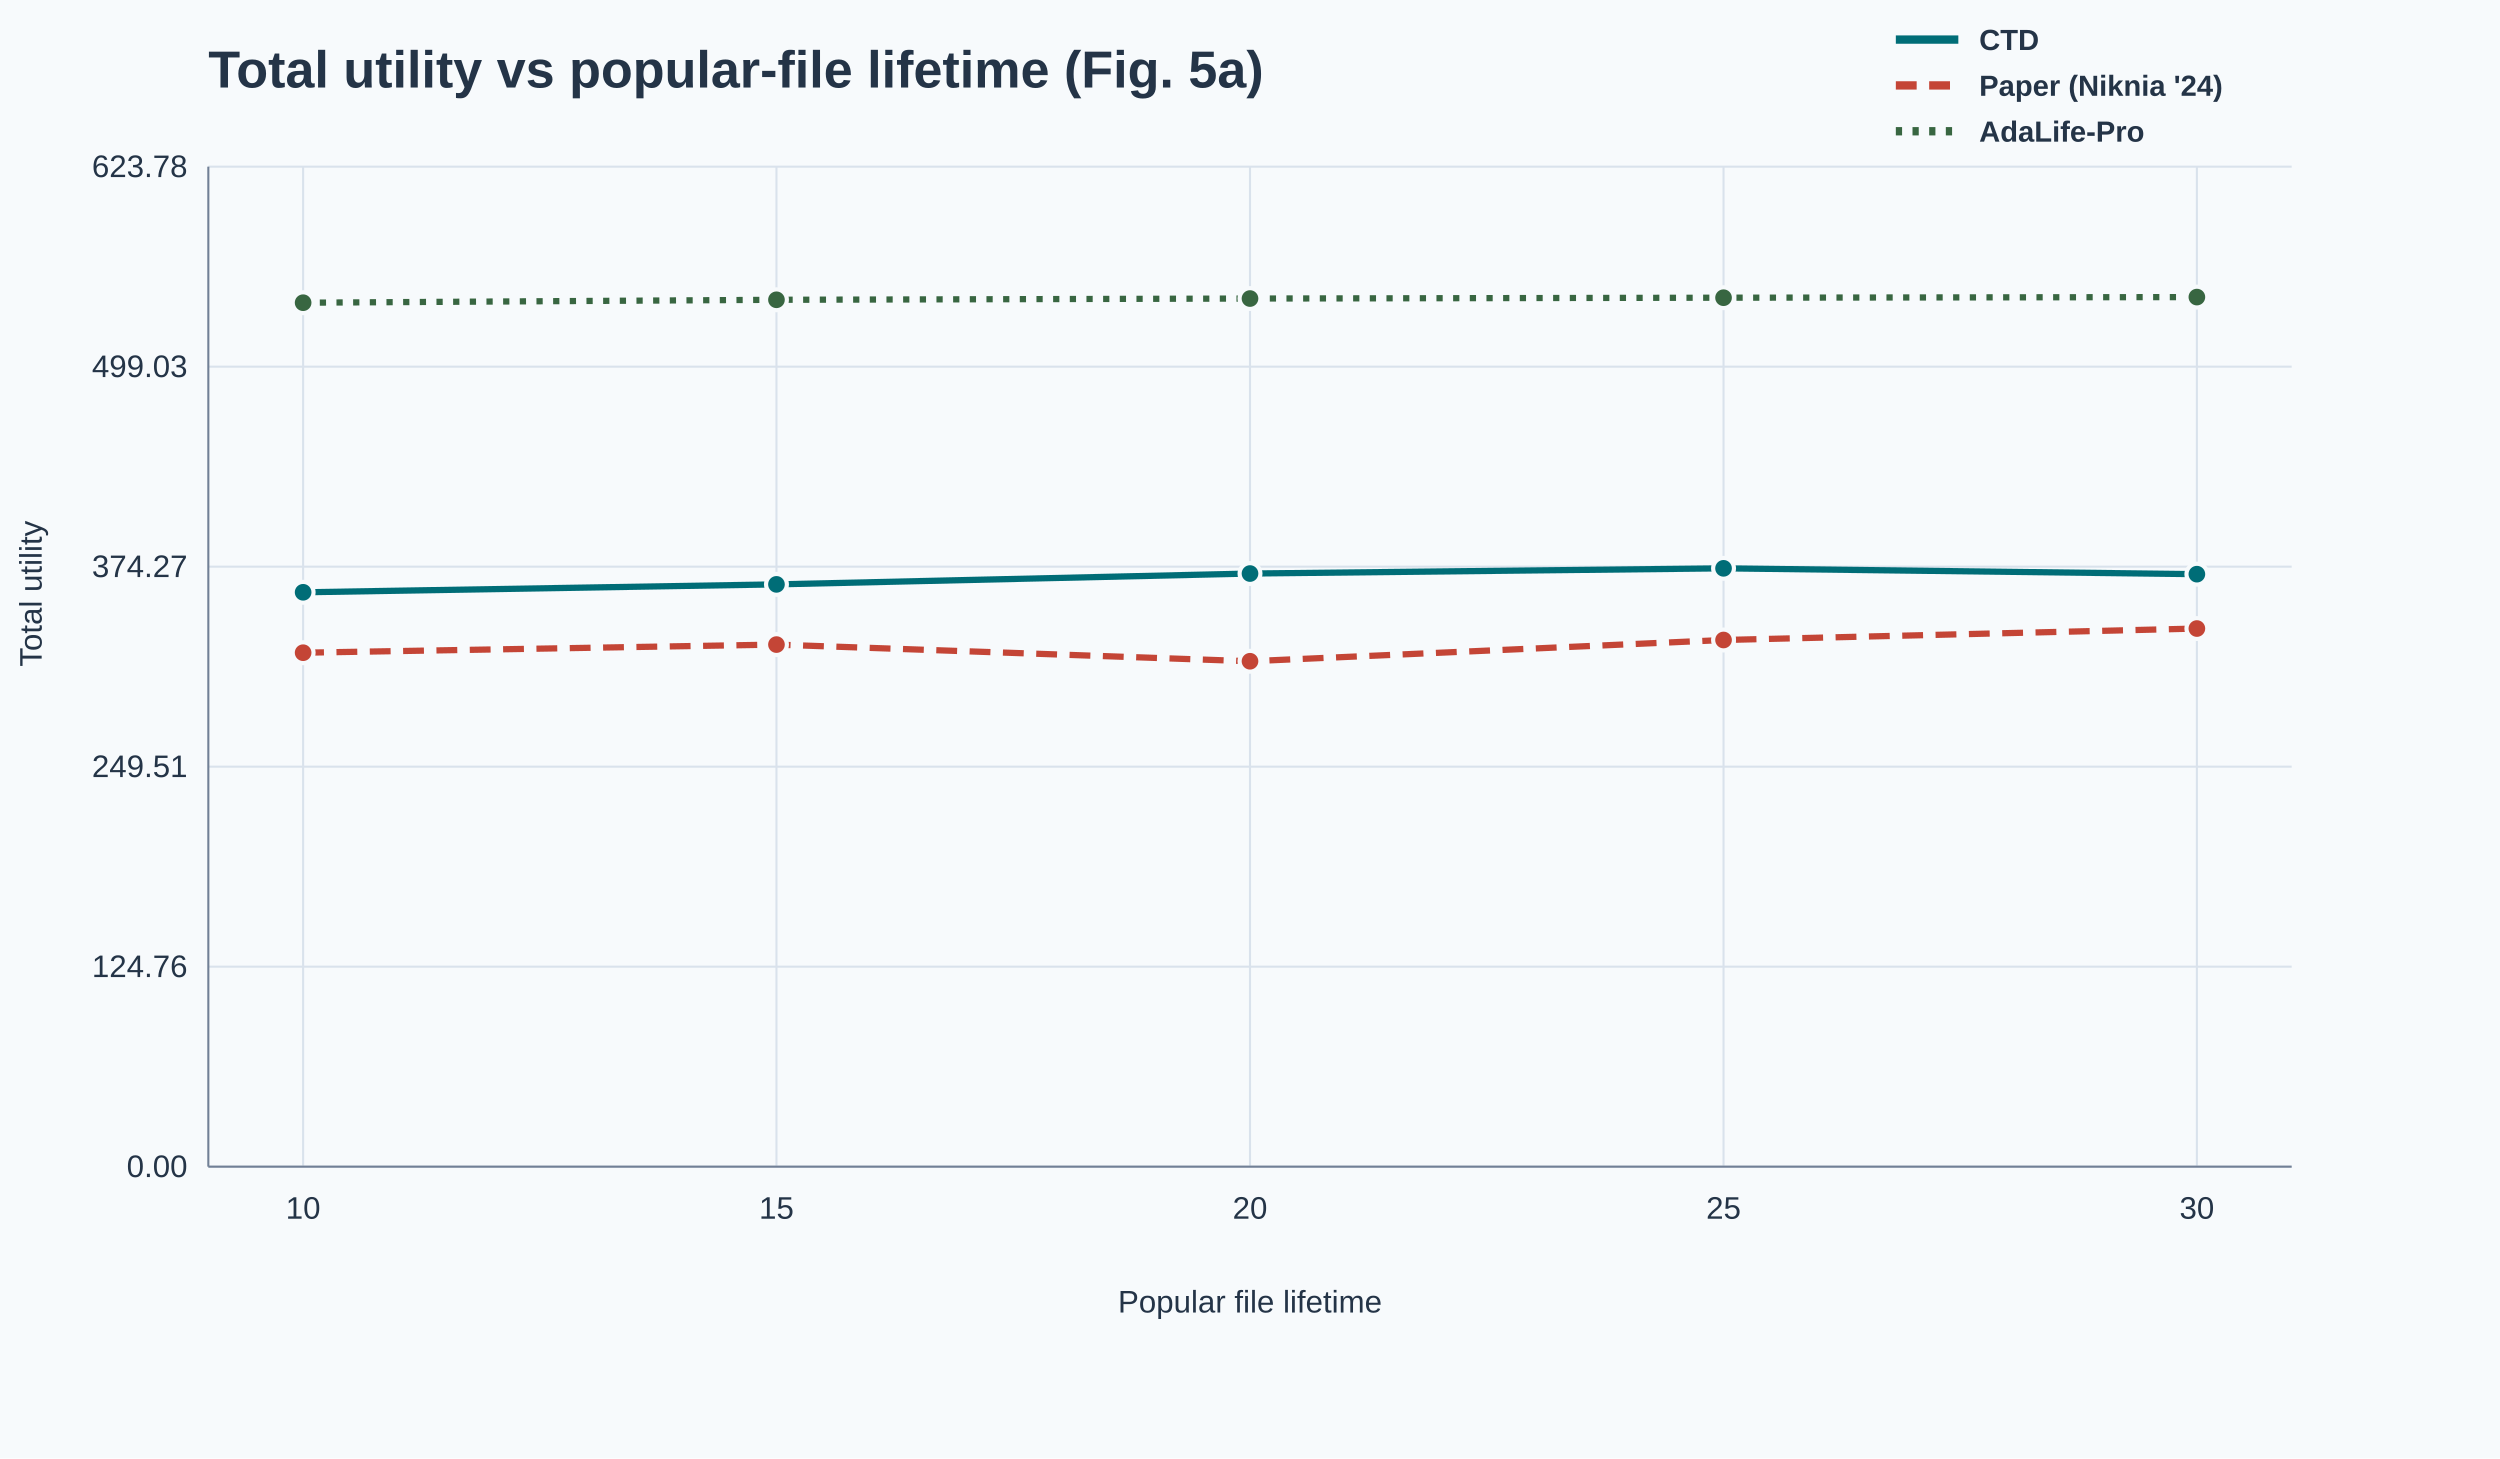
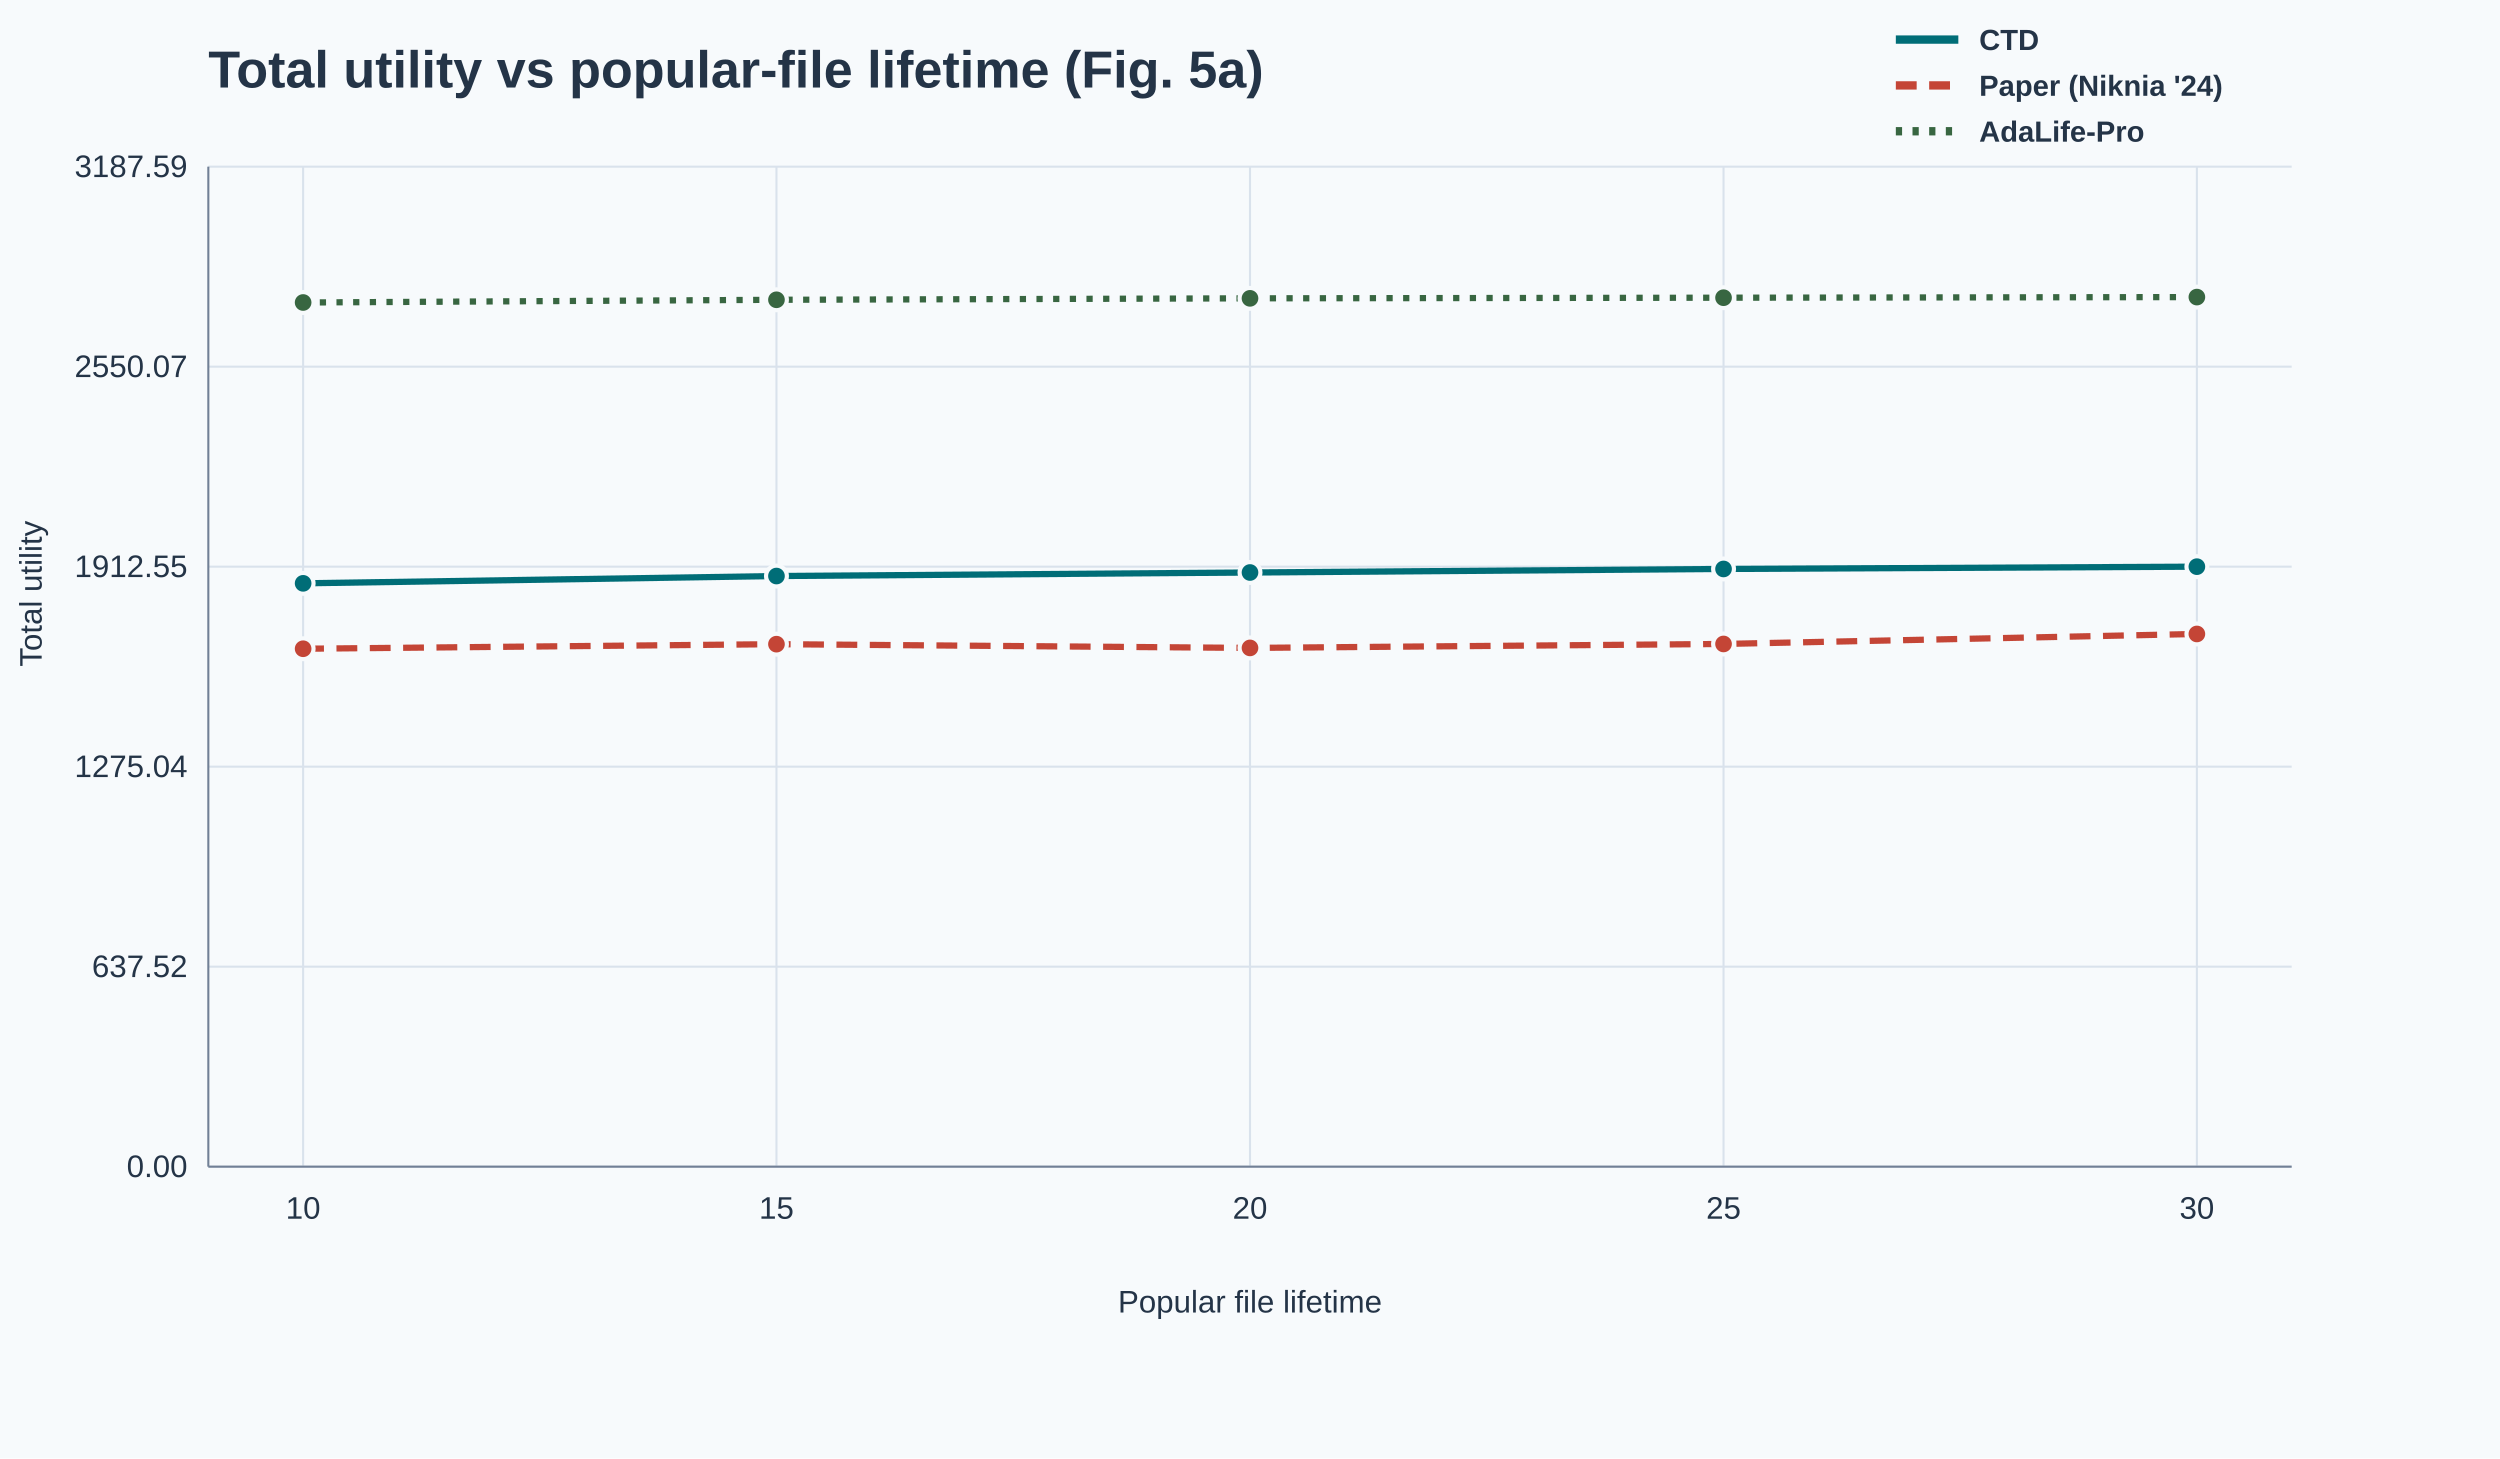
<svg xmlns="http://www.w3.org/2000/svg" width="1200" height="700" viewBox="0 0 1200 700">
  <style>text{font-family:Segoe UI,Arial,sans-serif;fill:#243447}.title{font-size:25px;font-weight:600}.label{font-size:15px}.legend{font-size:14px;font-weight:600}.grid{stroke:#d9e2ec}.axis{stroke:#718096}.line{fill:none;stroke-width:3}.point{stroke:#f7fafc;stroke-width:2}</style>
  <rect width="100%" height="100%" fill="#f7fafc" />
  <text x="100" y="42" class="title">Total utility vs popular-file lifetime (Fig. 5a)</text>
  <text x="600" y="630" class="label" text-anchor="middle">Popular file lifetime</text>
  <text x="20" y="320" class="label" transform="rotate(-90 20 320)">Total utility</text>
  <line x1="100" y1="560" x2="1100" y2="560" class="grid" />
  <text x="90" y="565" class="label" text-anchor="end">0.00</text>
  <line x1="100" y1="464" x2="1100" y2="464" class="grid" />
-   <text x="90" y="469" class="label" text-anchor="end">124.76</text>
+   <text x="90" y="469" class="label" text-anchor="end">637.52</text>
  <line x1="100" y1="368" x2="1100" y2="368" class="grid" />
-   <text x="90" y="373" class="label" text-anchor="end">249.51</text>
+   <text x="90" y="373" class="label" text-anchor="end">1275.04</text>
  <line x1="100" y1="272" x2="1100" y2="272" class="grid" />
-   <text x="90" y="277" class="label" text-anchor="end">374.27</text>
+   <text x="90" y="277" class="label" text-anchor="end">1912.55</text>
  <line x1="100" y1="176" x2="1100" y2="176" class="grid" />
-   <text x="90" y="181" class="label" text-anchor="end">499.03</text>
+   <text x="90" y="181" class="label" text-anchor="end">2550.07</text>
  <line x1="100" y1="80" x2="1100" y2="80" class="grid" />
-   <text x="90" y="85" class="label" text-anchor="end">623.78</text>
+   <text x="90" y="85" class="label" text-anchor="end">3187.59</text>
  <line x1="145.5" y1="80" x2="145.5" y2="560" class="grid" />
  <text x="145.5" y="585" class="label" text-anchor="middle">10</text>
  <line x1="372.7" y1="80" x2="372.7" y2="560" class="grid" />
  <text x="372.7" y="585" class="label" text-anchor="middle">15</text>
  <line x1="600.0" y1="80" x2="600.0" y2="560" class="grid" />
  <text x="600.0" y="585" class="label" text-anchor="middle">20</text>
  <line x1="827.3" y1="80" x2="827.3" y2="560" class="grid" />
  <text x="827.3" y="585" class="label" text-anchor="middle">25</text>
  <line x1="1054.5" y1="80" x2="1054.5" y2="560" class="grid" />
  <text x="1054.5" y="585" class="label" text-anchor="middle">30</text>
-   <polyline points="145.5,284.3 372.7,280.5 600.0,275.3 827.3,272.8 1054.5,275.6" class="line" stroke="#006d77" stroke-dasharray="" />
+   <polyline points="145.5,280.0 372.7,276.5 600.0,274.8 827.3,273.1 1054.5,272.0" class="line" stroke="#006d77" stroke-dasharray="" />
  <line x1="910" y1="19" x2="940" y2="19" stroke="#006d77" stroke-width="4" stroke-dasharray="" />
  <text x="950" y="24" class="legend">CTD</text>
-   <circle cx="145.5" cy="284.3" r="5" fill="#006d77" class="point" />
-   <circle cx="372.7" cy="280.5" r="5" fill="#006d77" class="point" />
-   <circle cx="600.0" cy="275.3" r="5" fill="#006d77" class="point" />
-   <circle cx="827.3" cy="272.8" r="5" fill="#006d77" class="point" />
-   <circle cx="1054.5" cy="275.6" r="5" fill="#006d77" class="point" />
-   <polyline points="145.5,313.3 372.7,309.4 600.0,317.4 827.3,307.2 1054.5,301.7" class="line" stroke="#c44536" stroke-dasharray="10 6" />
+   <circle cx="145.5" cy="280.0" r="5" fill="#006d77" class="point" />
+   <circle cx="372.7" cy="276.5" r="5" fill="#006d77" class="point" />
+   <circle cx="600.0" cy="274.8" r="5" fill="#006d77" class="point" />
+   <circle cx="827.3" cy="273.1" r="5" fill="#006d77" class="point" />
+   <circle cx="1054.5" cy="272.0" r="5" fill="#006d77" class="point" />
+   <polyline points="145.5,311.4 372.7,309.2 600.0,311.0 827.3,309.1 1054.5,304.3" class="line" stroke="#c44536" stroke-dasharray="10 6" />
  <line x1="910" y1="41" x2="940" y2="41" stroke="#c44536" stroke-width="4" stroke-dasharray="10 6" />
  <text x="950" y="46" class="legend">Paper (Niknia '24)</text>
-   <circle cx="145.5" cy="313.3" r="5" fill="#c44536" class="point" />
-   <circle cx="372.7" cy="309.4" r="5" fill="#c44536" class="point" />
-   <circle cx="600.0" cy="317.4" r="5" fill="#c44536" class="point" />
-   <circle cx="827.3" cy="307.2" r="5" fill="#c44536" class="point" />
-   <circle cx="1054.5" cy="301.7" r="5" fill="#c44536" class="point" />
-   <polyline points="145.5,145.3 372.7,143.9 600.0,143.3 827.3,142.9 1054.5,142.6" class="line" stroke="#386641" stroke-dasharray="3 5" />
+   <circle cx="145.5" cy="311.4" r="5" fill="#c44536" class="point" />
+   <circle cx="372.7" cy="309.2" r="5" fill="#c44536" class="point" />
+   <circle cx="600.0" cy="311.0" r="5" fill="#c44536" class="point" />
+   <circle cx="827.3" cy="309.1" r="5" fill="#c44536" class="point" />
+   <circle cx="1054.5" cy="304.3" r="5" fill="#c44536" class="point" />
+   <polyline points="145.5,145.2 372.7,143.9 600.0,143.2 827.3,142.9 1054.5,142.6" class="line" stroke="#386641" stroke-dasharray="3 5" />
  <line x1="910" y1="63" x2="940" y2="63" stroke="#386641" stroke-width="4" stroke-dasharray="3 5" />
  <text x="950" y="68" class="legend">AdaLife-Pro</text>
-   <circle cx="145.5" cy="145.3" r="5" fill="#386641" class="point" />
+   <circle cx="145.5" cy="145.2" r="5" fill="#386641" class="point" />
  <circle cx="372.7" cy="143.9" r="5" fill="#386641" class="point" />
-   <circle cx="600.0" cy="143.3" r="5" fill="#386641" class="point" />
+   <circle cx="600.0" cy="143.2" r="5" fill="#386641" class="point" />
  <circle cx="827.3" cy="142.9" r="5" fill="#386641" class="point" />
  <circle cx="1054.5" cy="142.6" r="5" fill="#386641" class="point" />
  <line x1="100" y1="80" x2="100" y2="560" class="axis" />
  <line x1="100" y1="560" x2="1100" y2="560" class="axis" />
</svg>
